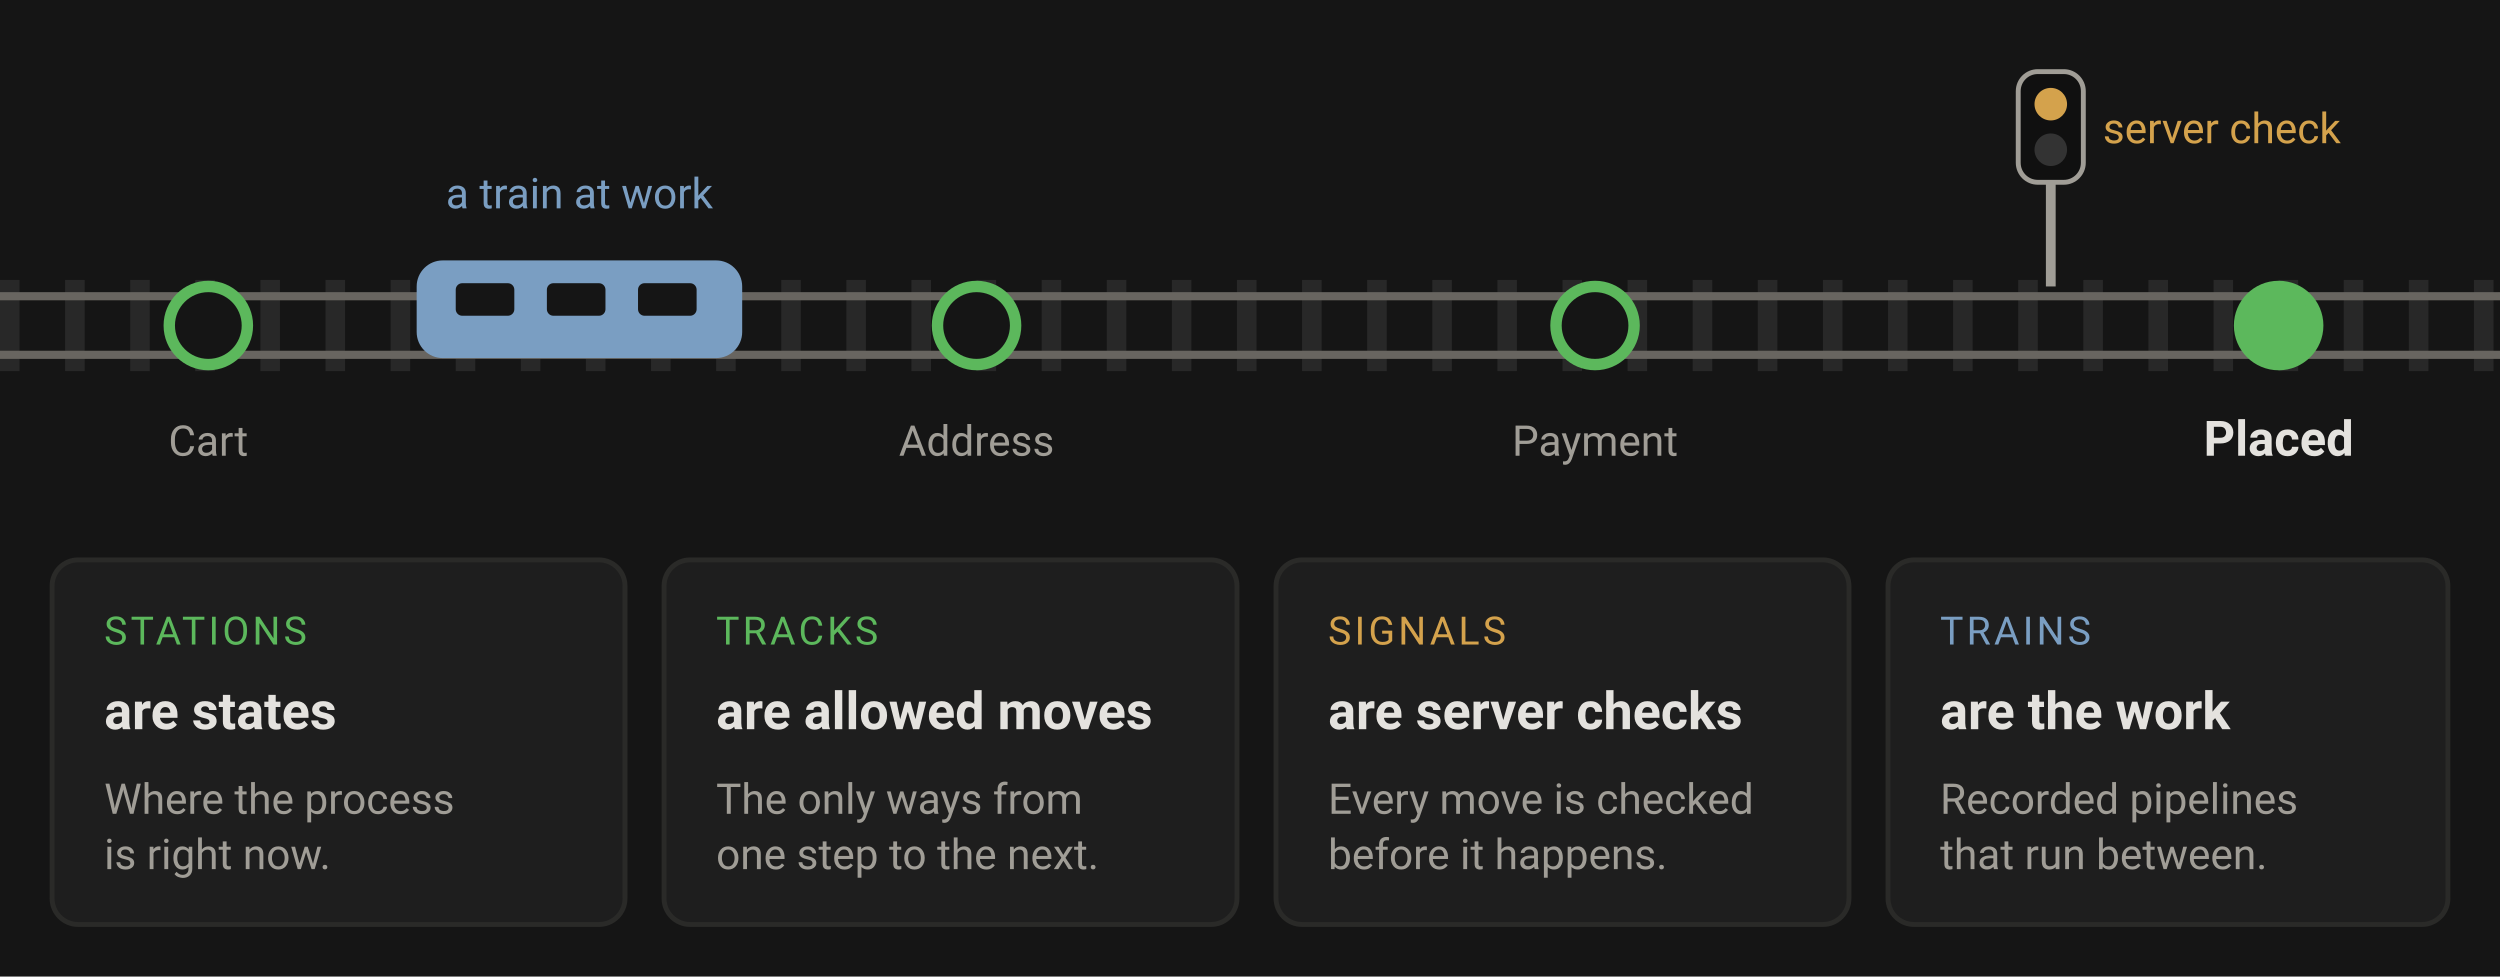
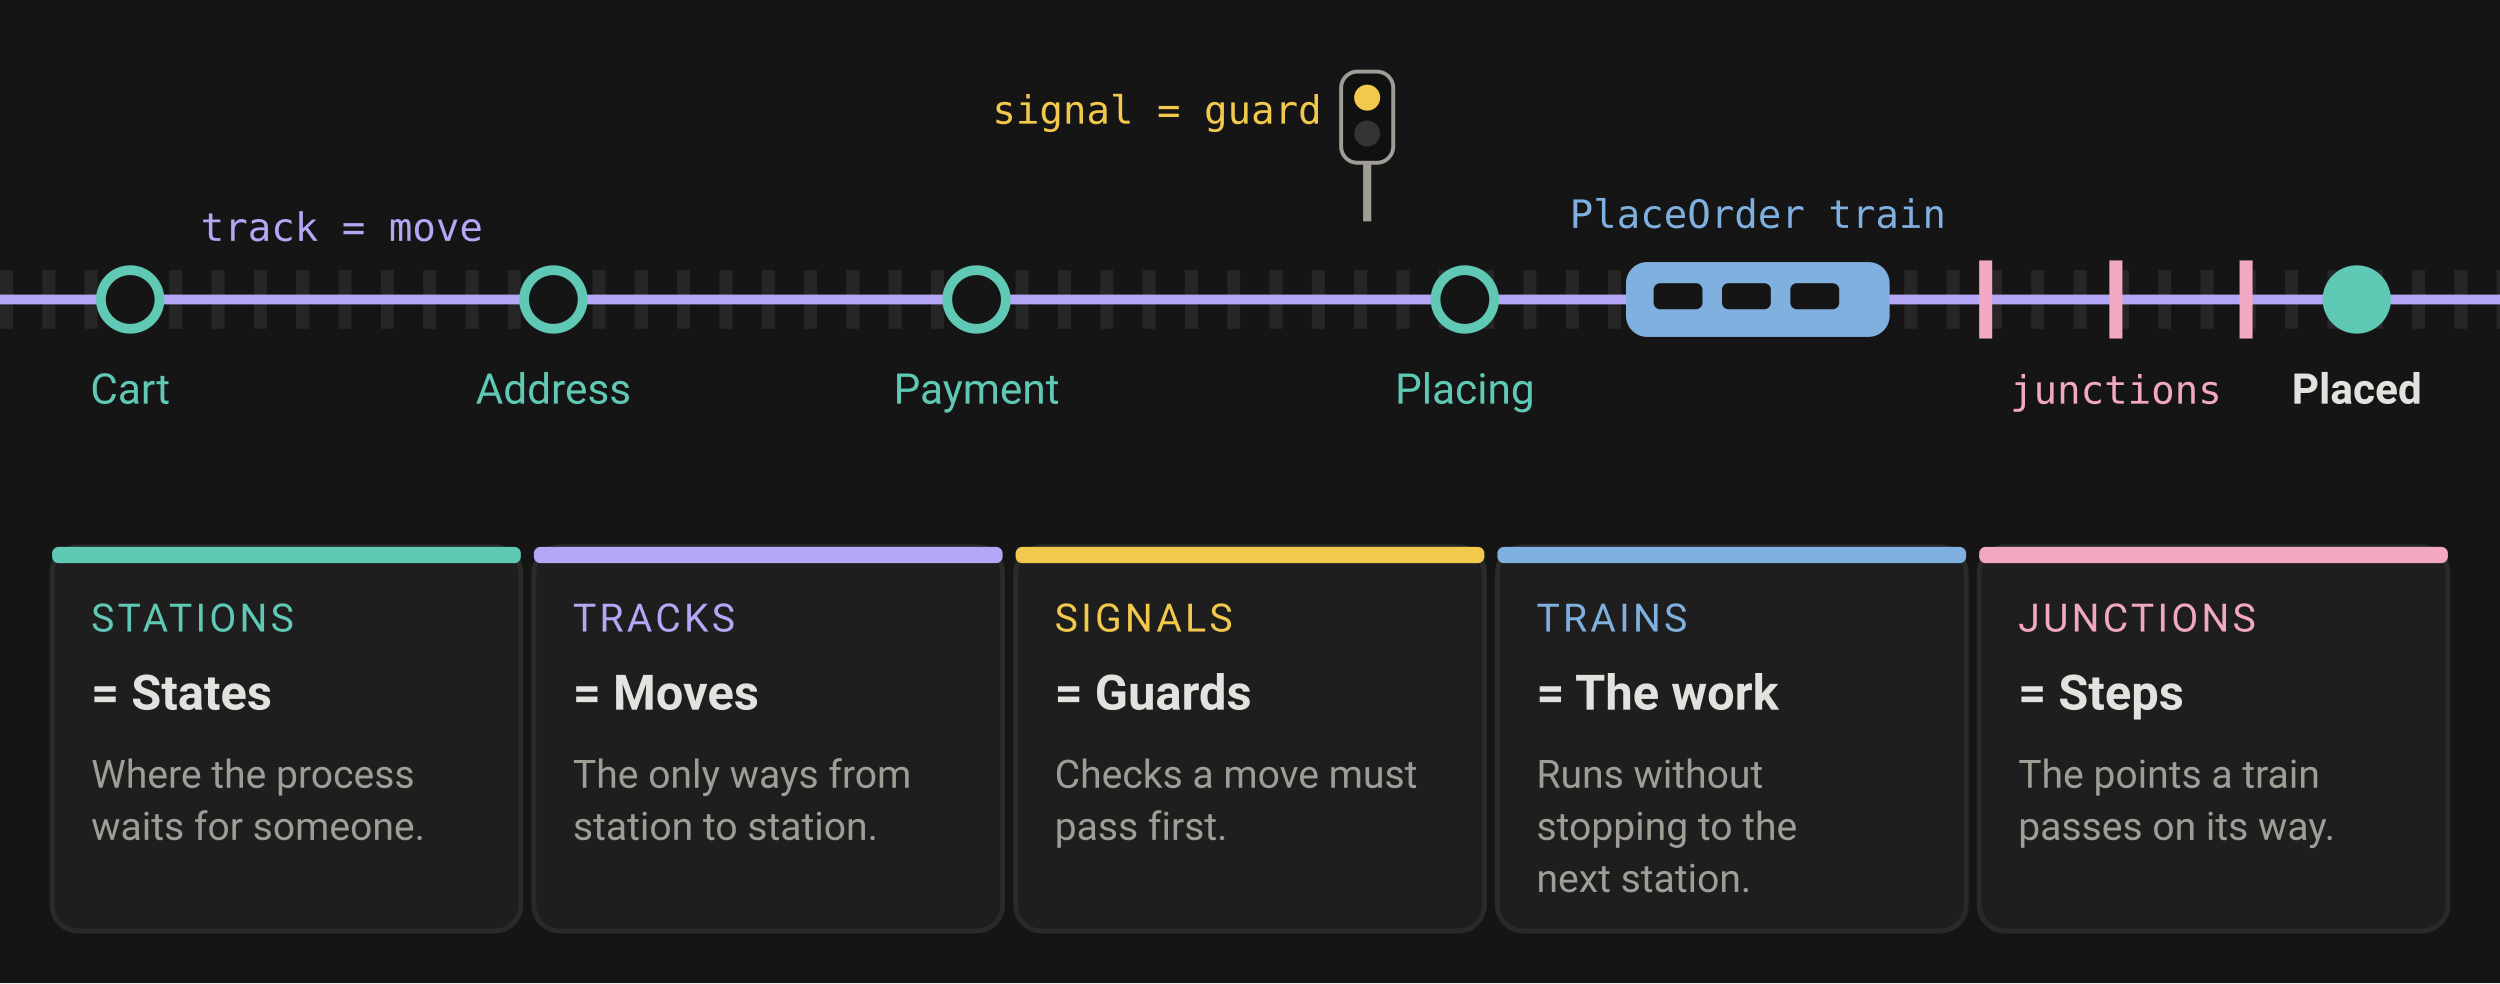
- <svg xmlns="http://www.w3.org/2000/svg" viewBox="0 0 768 300" width="768" height="300" role="img" aria-labelledby="title">
-   <style>
-     text { font-family: ui-sans-serif, system-ui, -apple-system, "Segoe UI", Roboto, sans-serif; fill: #e4e2de; font-size: 15px; }
-     .muted { fill: #a09d96; font-size: 13px; }
-     .label { fill: #a09d96; font-size: 12px; letter-spacing: 1px; }
-     .head { font-size: 16px; font-weight: 600; }
-     .card { fill: #1e1e1e; stroke: #2a2a28; stroke-width: 1.5; }
-   </style>
-   <rect width="768" height="300" fill="#151515" />
-   <line x1="0" y1="100" x2="768" y2="100" stroke="#282828" stroke-width="28" stroke-dasharray="6 14" />
-   <line x1="0" y1="91" x2="768" y2="91" stroke="#686560" stroke-width="2.5" />
-   <line x1="0" y1="109" x2="768" y2="109" stroke="#686560" stroke-width="2.5" />
-   <rect x="128" y="80" width="100" height="30" rx="8" fill="#7a9ec2" />
-   <rect x="140" y="87" width="18" height="10" rx="2" fill="#151515" />
-   <rect x="168" y="87" width="18" height="10" rx="2" fill="#151515" />
-   <rect x="196" y="87" width="18" height="10" rx="2" fill="#151515" />
-   <text x="178" y="64" class="muted" text-anchor="middle" style="fill:#7a9ec2">a train at work</text>
-   <line x1="630" y1="40" x2="630" y2="88" stroke="#a09d96" stroke-width="3" />
-   <rect x="620" y="22" width="20" height="34" rx="6" fill="#101010" stroke="#a09d96" stroke-width="1.5" />
-   <circle cx="630" cy="32" r="5" fill="#d4a24c" />
-   <circle cx="630" cy="46" r="5" fill="#333" />
-   <text x="646" y="44" class="muted" style="fill:#d4a24c">server check</text>
-   <circle cx="64" cy="100" r="12" fill="#151515" stroke="#5cb85c" stroke-width="3.5" />
-   <circle cx="300" cy="100" r="12" fill="#151515" stroke="#5cb85c" stroke-width="3.5" />
-   <circle cx="490" cy="100" r="12" fill="#151515" stroke="#5cb85c" stroke-width="3.5" />
-   <circle cx="700" cy="100" r="12" fill="#5cb85c" stroke="#5cb85c" stroke-width="3.5" />
-   <text x="64" y="140" text-anchor="middle" class="muted">Cart</text>
-   <text x="300" y="140" text-anchor="middle" class="muted">Address</text>
-   <text x="490" y="140" text-anchor="middle" class="muted">Payment</text>
-   <text x="700" y="140" text-anchor="middle" font-weight="600">Placed</text>
-   <rect x="16" y="172" width="176" height="112" rx="8" class="card" />
-   <text x="32" y="198" class="label" style="fill:#5cb85c">STATIONS</text>
-   <text x="32" y="224" class="head">are states</text>
-   <text x="32" y="250" class="muted">Where the process</text>
-   <text x="32" y="267" class="muted">is right now.</text>
-   <rect x="204" y="172" width="176" height="112" rx="8" class="card" />
-   <text x="220" y="198" class="label" style="fill:#5cb85c">TRACKS</text>
-   <text x="220" y="224" class="head">are allowed moves</text>
-   <text x="220" y="250" class="muted">The only ways from</text>
-   <text x="220" y="267" class="muted">one step to the next.</text>
-   <rect x="392" y="172" width="176" height="112" rx="8" class="card" />
-   <text x="408" y="198" class="label" style="fill:#d4a24c">SIGNALS</text>
-   <text x="408" y="224" class="head">are server checks</text>
-   <text x="408" y="250" class="muted">Every move is checked</text>
-   <text x="408" y="267" class="muted">before it happens.</text>
-   <rect x="580" y="172" width="172" height="112" rx="8" class="card" />
-   <text x="596" y="198" class="label" style="fill:#7a9ec2">TRAINS</text>
-   <text x="596" y="224" class="head">are the work</text>
-   <text x="596" y="250" class="muted">Recorded pipelines</text>
-   <text x="596" y="267" class="muted">that run between.</text>
+ <svg xmlns="http://www.w3.org/2000/svg" viewBox="0 0 768 302" width="768" height="302" role="img" aria-labelledby="title">
+   <rect width="768" height="302" fill="#151515" />
+   <path d="M0,92 L768,92" fill="none" stroke="#262626" stroke-width="18" stroke-dasharray="4 9" />
+   <path d="M0,92 L768,92" fill="none" stroke="#b4a7f5" stroke-width="3" />
+   <line x1="420" y1="48" x2="420" y2="68" stroke="#a09d96" stroke-width="2.5" />
+   <rect x="412" y="22" width="16" height="28" rx="5" fill="#101010" stroke="#a09d96" stroke-width="1.2" />
+   <circle cx="420" cy="30" r="4" fill="#f2c94c" />
+   <circle cx="420" cy="41" r="4" fill="#333" />
+   <text x="406" y="38" text-anchor="end" style="font-family:ui-monospace, SFMono-Regular, Menlo, Consolas, monospace;font-size:12px;font-weight:400;fill:#f2c94c">signal = guard</text>
+   <line x1="610" y1="80" x2="610" y2="104" stroke="#f2a7c3" stroke-width="4" />
+   <line x1="650" y1="80" x2="650" y2="104" stroke="#f2a7c3" stroke-width="4" />
+   <line x1="690" y1="80" x2="690" y2="104" stroke="#f2a7c3" stroke-width="4" />
+   <rect x="500" y="81" width="80" height="22" rx="6" fill="#7fb0e0" stroke="#7fb0e0" stroke-width="1" />
+   <rect x="508" y="87" width="15" height="8" rx="2" fill="#151515" stroke="#151515" stroke-width="0" />
+   <rect x="529" y="87" width="15" height="8" rx="2" fill="#151515" stroke="#151515" stroke-width="0" />
+   <rect x="550" y="87" width="15" height="8" rx="2" fill="#151515" stroke="#151515" stroke-width="0" />
+   <text x="540" y="70" text-anchor="middle" style="font-family:ui-monospace, SFMono-Regular, Menlo, Consolas, monospace;font-size:12px;font-weight:400;fill:#7fb0e0">PlaceOrder train</text>
+   <text x="650" y="124" text-anchor="middle" style="font-family:ui-monospace, SFMono-Regular, Menlo, Consolas, monospace;font-size:12px;font-weight:400;fill:#f2a7c3">junctions</text>
+   <text x="105" y="74" text-anchor="middle" style="font-family:ui-monospace, SFMono-Regular, Menlo, Consolas, monospace;font-size:12px;font-weight:400;fill:#b4a7f5">track = move</text>
+   <circle cx="40" cy="92" r="9" fill="#151515" stroke="#5fc9b5" stroke-width="3" />
+   <text x="40" y="124" text-anchor="middle" style="font-family:ui-sans-serif, system-ui, -apple-system, 'Segoe UI', Roboto, sans-serif;font-size:13px;font-weight:400;fill:#5fc9b5">Cart</text>
+   <circle cx="170" cy="92" r="9" fill="#151515" stroke="#5fc9b5" stroke-width="3" />
+   <text x="170" y="124" text-anchor="middle" style="font-family:ui-sans-serif, system-ui, -apple-system, 'Segoe UI', Roboto, sans-serif;font-size:13px;font-weight:400;fill:#5fc9b5">Address</text>
+   <circle cx="300" cy="92" r="9" fill="#151515" stroke="#5fc9b5" stroke-width="3" />
+   <text x="300" y="124" text-anchor="middle" style="font-family:ui-sans-serif, system-ui, -apple-system, 'Segoe UI', Roboto, sans-serif;font-size:13px;font-weight:400;fill:#5fc9b5">Payment</text>
+   <circle cx="450" cy="92" r="9" fill="#151515" stroke="#5fc9b5" stroke-width="3" />
+   <text x="450" y="124" text-anchor="middle" style="font-family:ui-sans-serif, system-ui, -apple-system, 'Segoe UI', Roboto, sans-serif;font-size:13px;font-weight:400;fill:#5fc9b5">Placing</text>
+   <circle cx="724" cy="92" r="9" fill="#5fc9b5" stroke="#5fc9b5" stroke-width="3" />
+   <text x="724" y="124" text-anchor="middle" style="font-family:ui-sans-serif, system-ui, -apple-system, 'Segoe UI', Roboto, sans-serif;font-size:13px;font-weight:600;fill:#e4e2de">Placed</text>
+   <rect x="16" y="168" width="144" height="118" rx="8" fill="#1e1e1e" stroke="#2a2a28" stroke-width="1.5" />
+   <rect x="16" y="168" width="144" height="5" rx="2" fill="#5fc9b5" />
+   <text x="28" y="194" style="font-family:ui-sans-serif, system-ui, -apple-system, 'Segoe UI', Roboto, sans-serif;font-size:12px;font-weight:400;fill:#5fc9b5;letter-spacing:1px">STATIONS</text>
+   <text x="28" y="218" style="font-family:ui-sans-serif, system-ui, -apple-system, 'Segoe UI', Roboto, sans-serif;font-size:15px;font-weight:600;fill:#e4e2de">= States</text>
+   <text x="28" y="242" style="font-family:ui-sans-serif, system-ui, -apple-system, 'Segoe UI', Roboto, sans-serif;font-size:12px;font-weight:400;fill:#a09d96">Where the process</text>
+   <text x="28" y="258" style="font-family:ui-sans-serif, system-ui, -apple-system, 'Segoe UI', Roboto, sans-serif;font-size:12px;font-weight:400;fill:#a09d96">waits for someone.</text>
+   <rect x="164" y="168" width="144" height="118" rx="8" fill="#1e1e1e" stroke="#2a2a28" stroke-width="1.5" />
+   <rect x="164" y="168" width="144" height="5" rx="2" fill="#b4a7f5" />
+   <text x="176" y="194" style="font-family:ui-sans-serif, system-ui, -apple-system, 'Segoe UI', Roboto, sans-serif;font-size:12px;font-weight:400;fill:#b4a7f5;letter-spacing:1px">TRACKS</text>
+   <text x="176" y="218" style="font-family:ui-sans-serif, system-ui, -apple-system, 'Segoe UI', Roboto, sans-serif;font-size:15px;font-weight:600;fill:#e4e2de">= Moves</text>
+   <text x="176" y="242" style="font-family:ui-sans-serif, system-ui, -apple-system, 'Segoe UI', Roboto, sans-serif;font-size:12px;font-weight:400;fill:#a09d96">The only ways from</text>
+   <text x="176" y="258" style="font-family:ui-sans-serif, system-ui, -apple-system, 'Segoe UI', Roboto, sans-serif;font-size:12px;font-weight:400;fill:#a09d96">station to station.</text>
+   <rect x="312" y="168" width="144" height="118" rx="8" fill="#1e1e1e" stroke="#2a2a28" stroke-width="1.5" />
+   <rect x="312" y="168" width="144" height="5" rx="2" fill="#f2c94c" />
+   <text x="324" y="194" style="font-family:ui-sans-serif, system-ui, -apple-system, 'Segoe UI', Roboto, sans-serif;font-size:12px;font-weight:400;fill:#f2c94c;letter-spacing:1px">SIGNALS</text>
+   <text x="324" y="218" style="font-family:ui-sans-serif, system-ui, -apple-system, 'Segoe UI', Roboto, sans-serif;font-size:15px;font-weight:600;fill:#e4e2de">= Guards</text>
+   <text x="324" y="242" style="font-family:ui-sans-serif, system-ui, -apple-system, 'Segoe UI', Roboto, sans-serif;font-size:12px;font-weight:400;fill:#a09d96">Checks a move must</text>
+   <text x="324" y="258" style="font-family:ui-sans-serif, system-ui, -apple-system, 'Segoe UI', Roboto, sans-serif;font-size:12px;font-weight:400;fill:#a09d96">pass first.</text>
+   <rect x="460" y="168" width="144" height="118" rx="8" fill="#1e1e1e" stroke="#2a2a28" stroke-width="1.5" />
+   <rect x="460" y="168" width="144" height="5" rx="2" fill="#7fb0e0" />
+   <text x="472" y="194" style="font-family:ui-sans-serif, system-ui, -apple-system, 'Segoe UI', Roboto, sans-serif;font-size:12px;font-weight:400;fill:#7fb0e0;letter-spacing:1px">TRAINS</text>
+   <text x="472" y="218" style="font-family:ui-sans-serif, system-ui, -apple-system, 'Segoe UI', Roboto, sans-serif;font-size:15px;font-weight:600;fill:#e4e2de">= The work</text>
+   <text x="472" y="242" style="font-family:ui-sans-serif, system-ui, -apple-system, 'Segoe UI', Roboto, sans-serif;font-size:12px;font-weight:400;fill:#a09d96">Runs without</text>
+   <text x="472" y="258" style="font-family:ui-sans-serif, system-ui, -apple-system, 'Segoe UI', Roboto, sans-serif;font-size:12px;font-weight:400;fill:#a09d96">stopping to the</text>
+   <text x="472" y="274" style="font-family:ui-sans-serif, system-ui, -apple-system, 'Segoe UI', Roboto, sans-serif;font-size:12px;font-weight:400;fill:#a09d96">next station.</text>
+   <rect x="608" y="168" width="144" height="118" rx="8" fill="#1e1e1e" stroke="#2a2a28" stroke-width="1.5" />
+   <rect x="608" y="168" width="144" height="5" rx="2" fill="#f2a7c3" />
+   <text x="620" y="194" style="font-family:ui-sans-serif, system-ui, -apple-system, 'Segoe UI', Roboto, sans-serif;font-size:12px;font-weight:400;fill:#f2a7c3;letter-spacing:1px">JUNCTIONS</text>
+   <text x="620" y="218" style="font-family:ui-sans-serif, system-ui, -apple-system, 'Segoe UI', Roboto, sans-serif;font-size:15px;font-weight:600;fill:#e4e2de">= Steps</text>
+   <text x="620" y="242" style="font-family:ui-sans-serif, system-ui, -apple-system, 'Segoe UI', Roboto, sans-serif;font-size:12px;font-weight:400;fill:#a09d96">The points a train</text>
+   <text x="620" y="258" style="font-family:ui-sans-serif, system-ui, -apple-system, 'Segoe UI', Roboto, sans-serif;font-size:12px;font-weight:400;fill:#a09d96">passes on its way.</text>
</svg>
